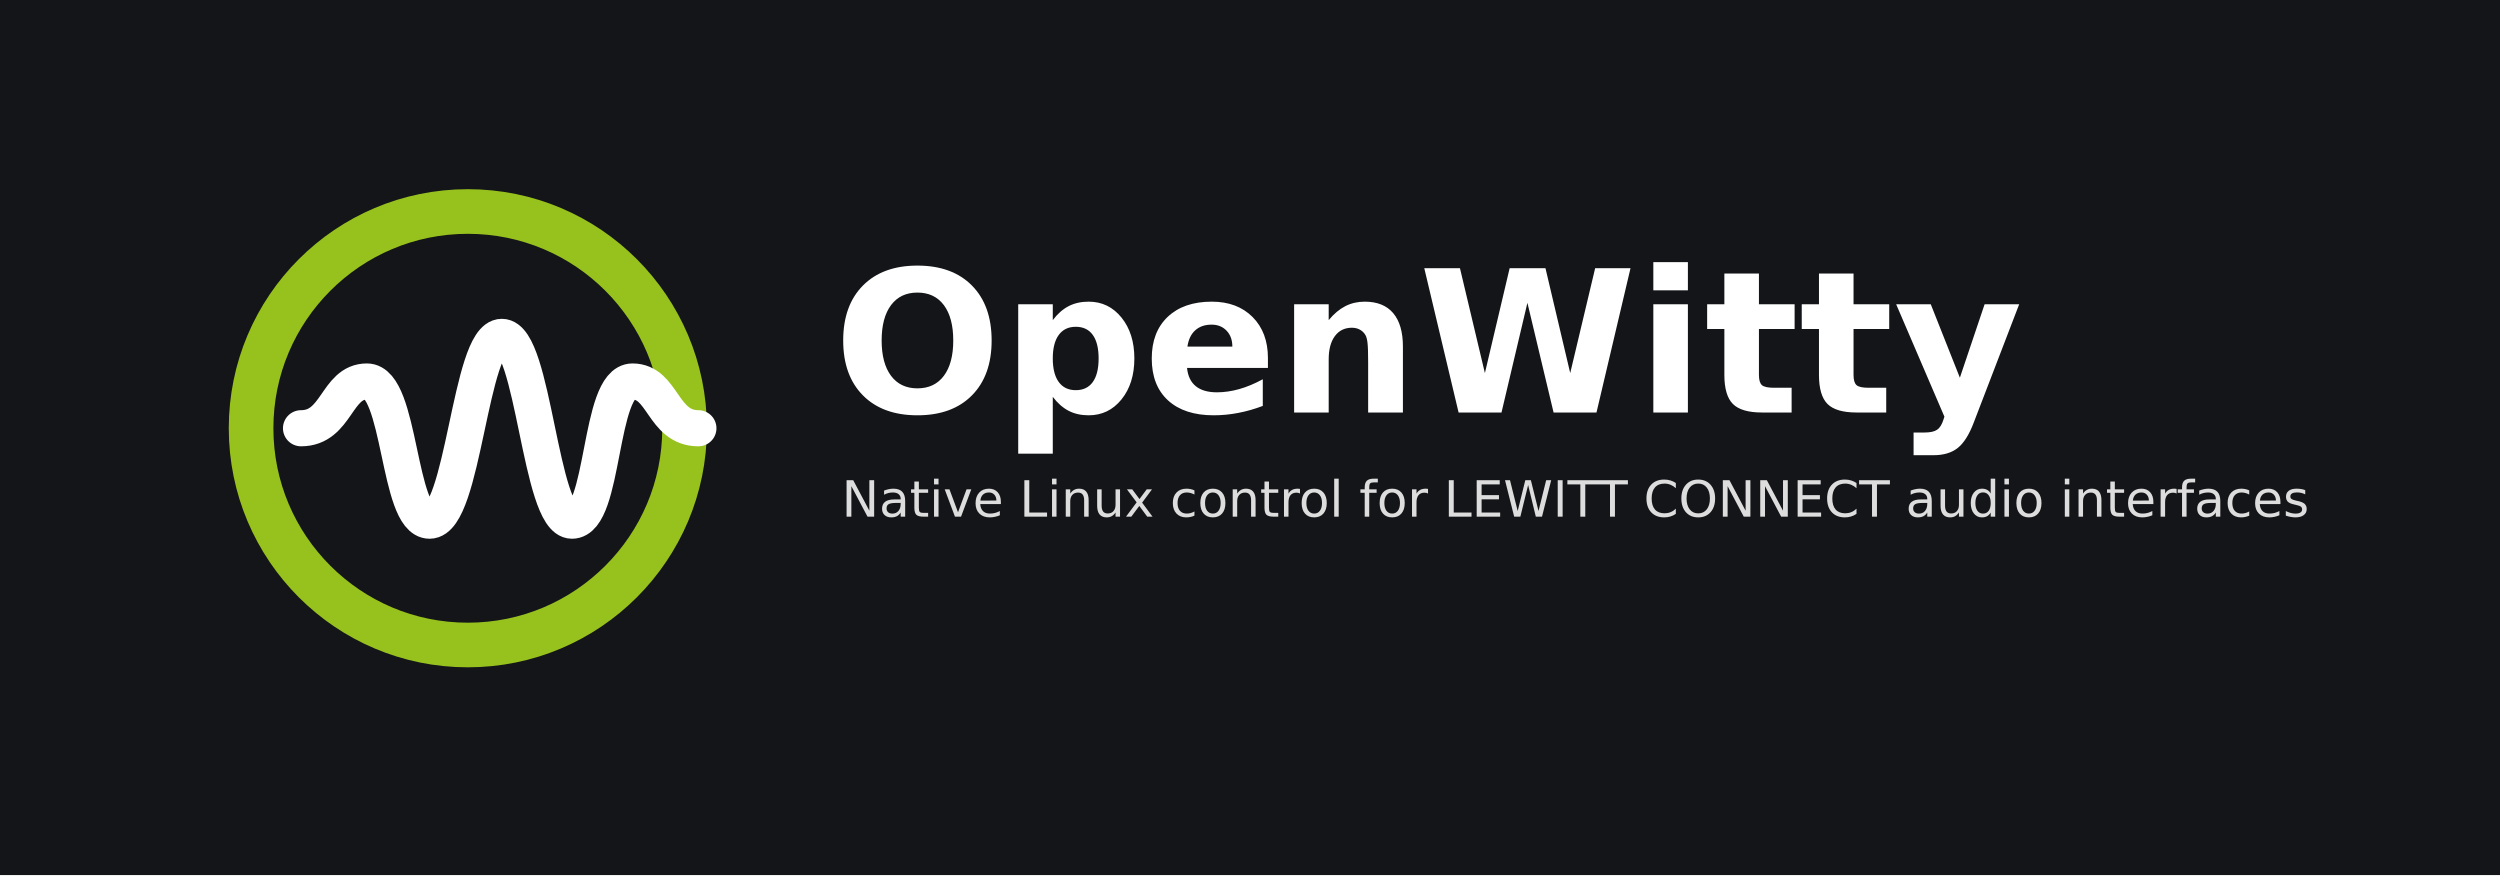
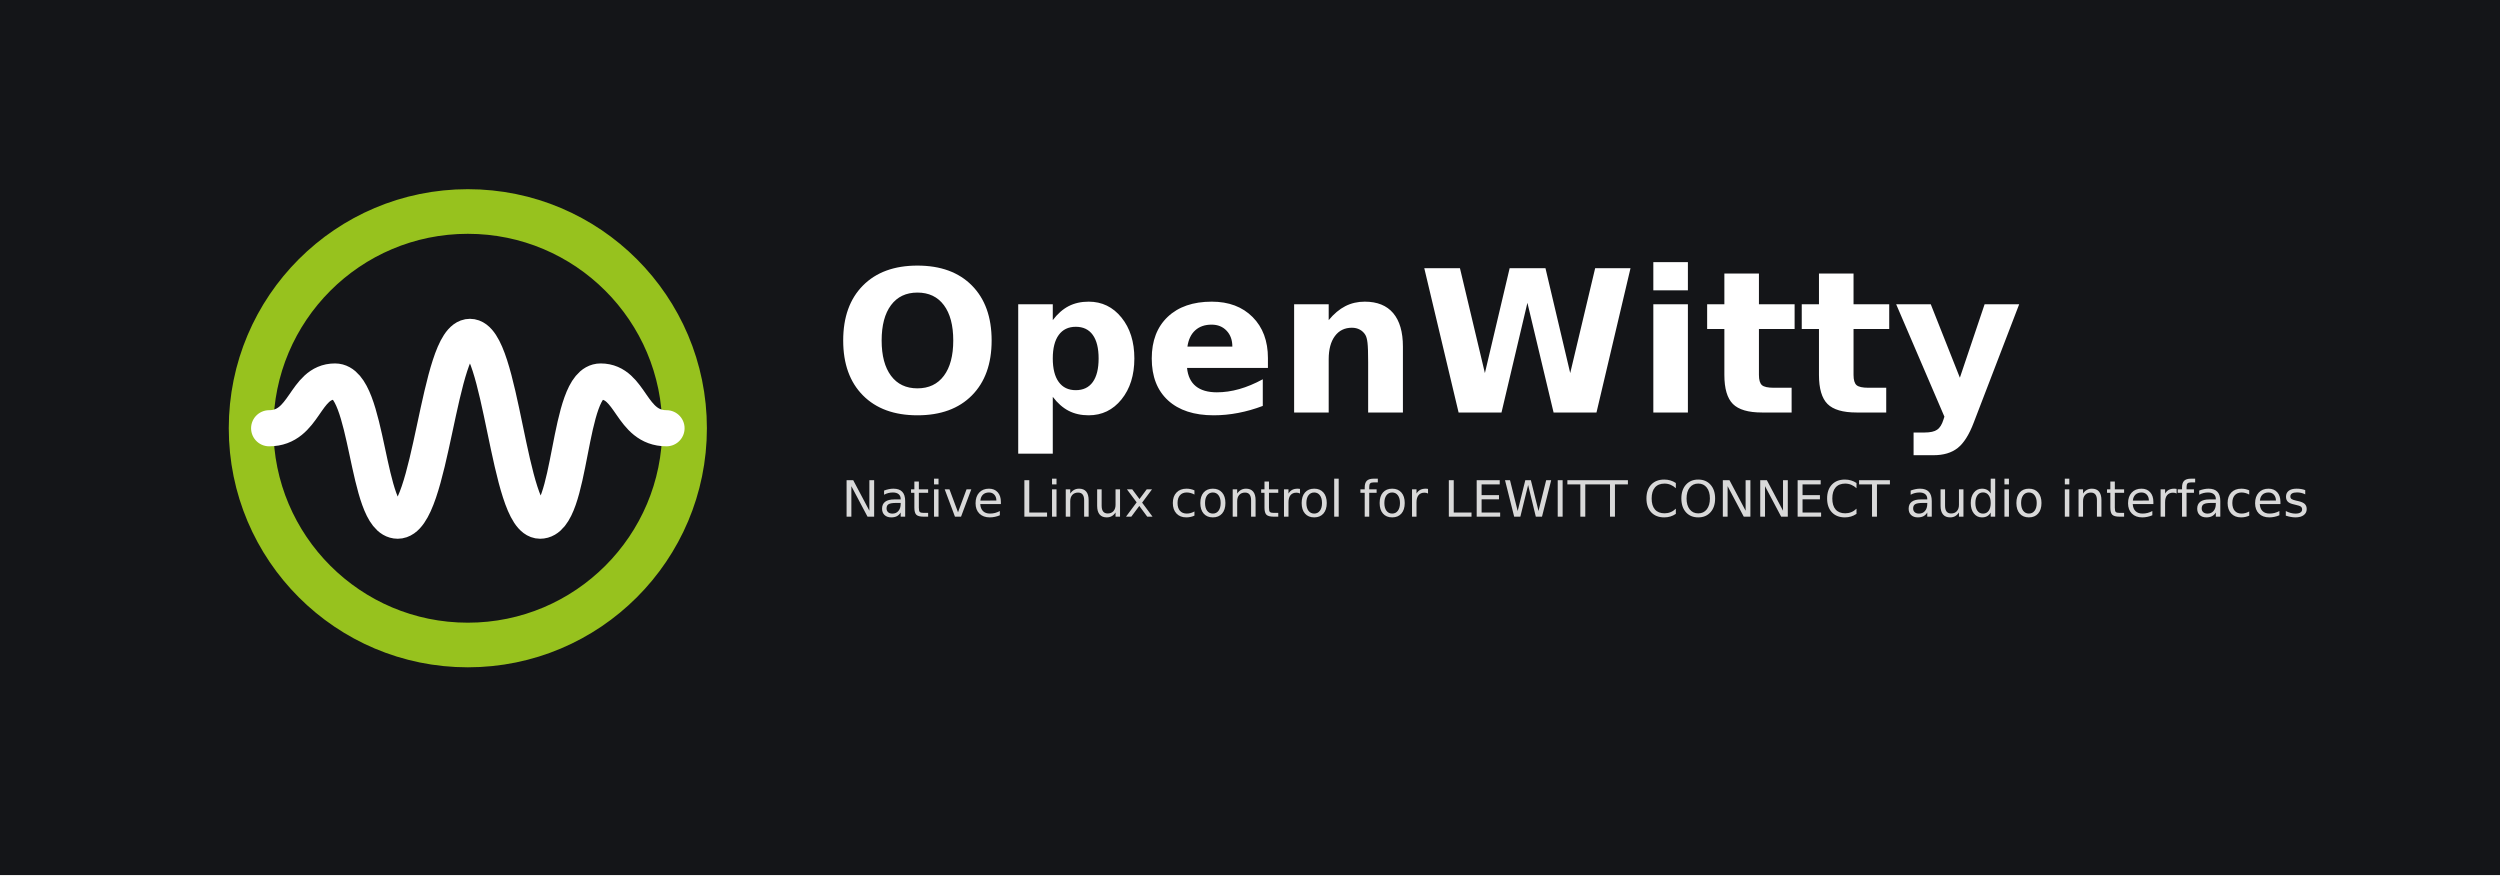
<svg xmlns="http://www.w3.org/2000/svg" viewBox="0 0 1200 420" role="img" aria-label="OpenWitty - Native Linux control for LEWITT CONNECT audio interfaces">
  <rect width="1200" height="420" fill="#141518" />
  <g transform="translate(94 75) scale(.51)">
    <circle cx="256" cy="256" r="204" fill="none" stroke="#97C21E" stroke-width="42" />
-     <path d="M99 256 C133 256 132 212 161 212 C193 212 190 343 220 343 C252 343 258 170 288 170 C318 170 324 343 354 343 C385 343 379 212 411 212 C440 212 439 256 473 256" fill="none" stroke="#FFFFFF" stroke-width="34" stroke-linecap="round" stroke-linejoin="round" />
+     <path d="M 69 256 C 103 256 102 212 131 212 C 163 212 160 343 190 343 C 222 343 228 170 258 170 C 288 170 294 343 324 343 C 355 343 349 212 381 212 C 410 212 409 256 443 256" fill="none" stroke="#FFFFFF" stroke-width="34" stroke-linecap="round" stroke-linejoin="round" />
  </g>
  <text x="400" y="198" font-family="DejaVu Sans, Arial, sans-serif" font-size="95" font-weight="700" fill="#fff">OpenWitty</text>
-   <text x="404" y="248" font-family="DejaVu Sans, Arial, sans-serif" font-size="24" fill="#ddd">Native Linux control for LEWITT CONNECT audio interfaces</text>
+   <text x="404" y="248" font-family="DejaVu Sans, Arial, sans-serif" font-size="24" fill="#d9d9d9">Native Linux control for LEWITT CONNECT audio interfaces</text>
</svg>
